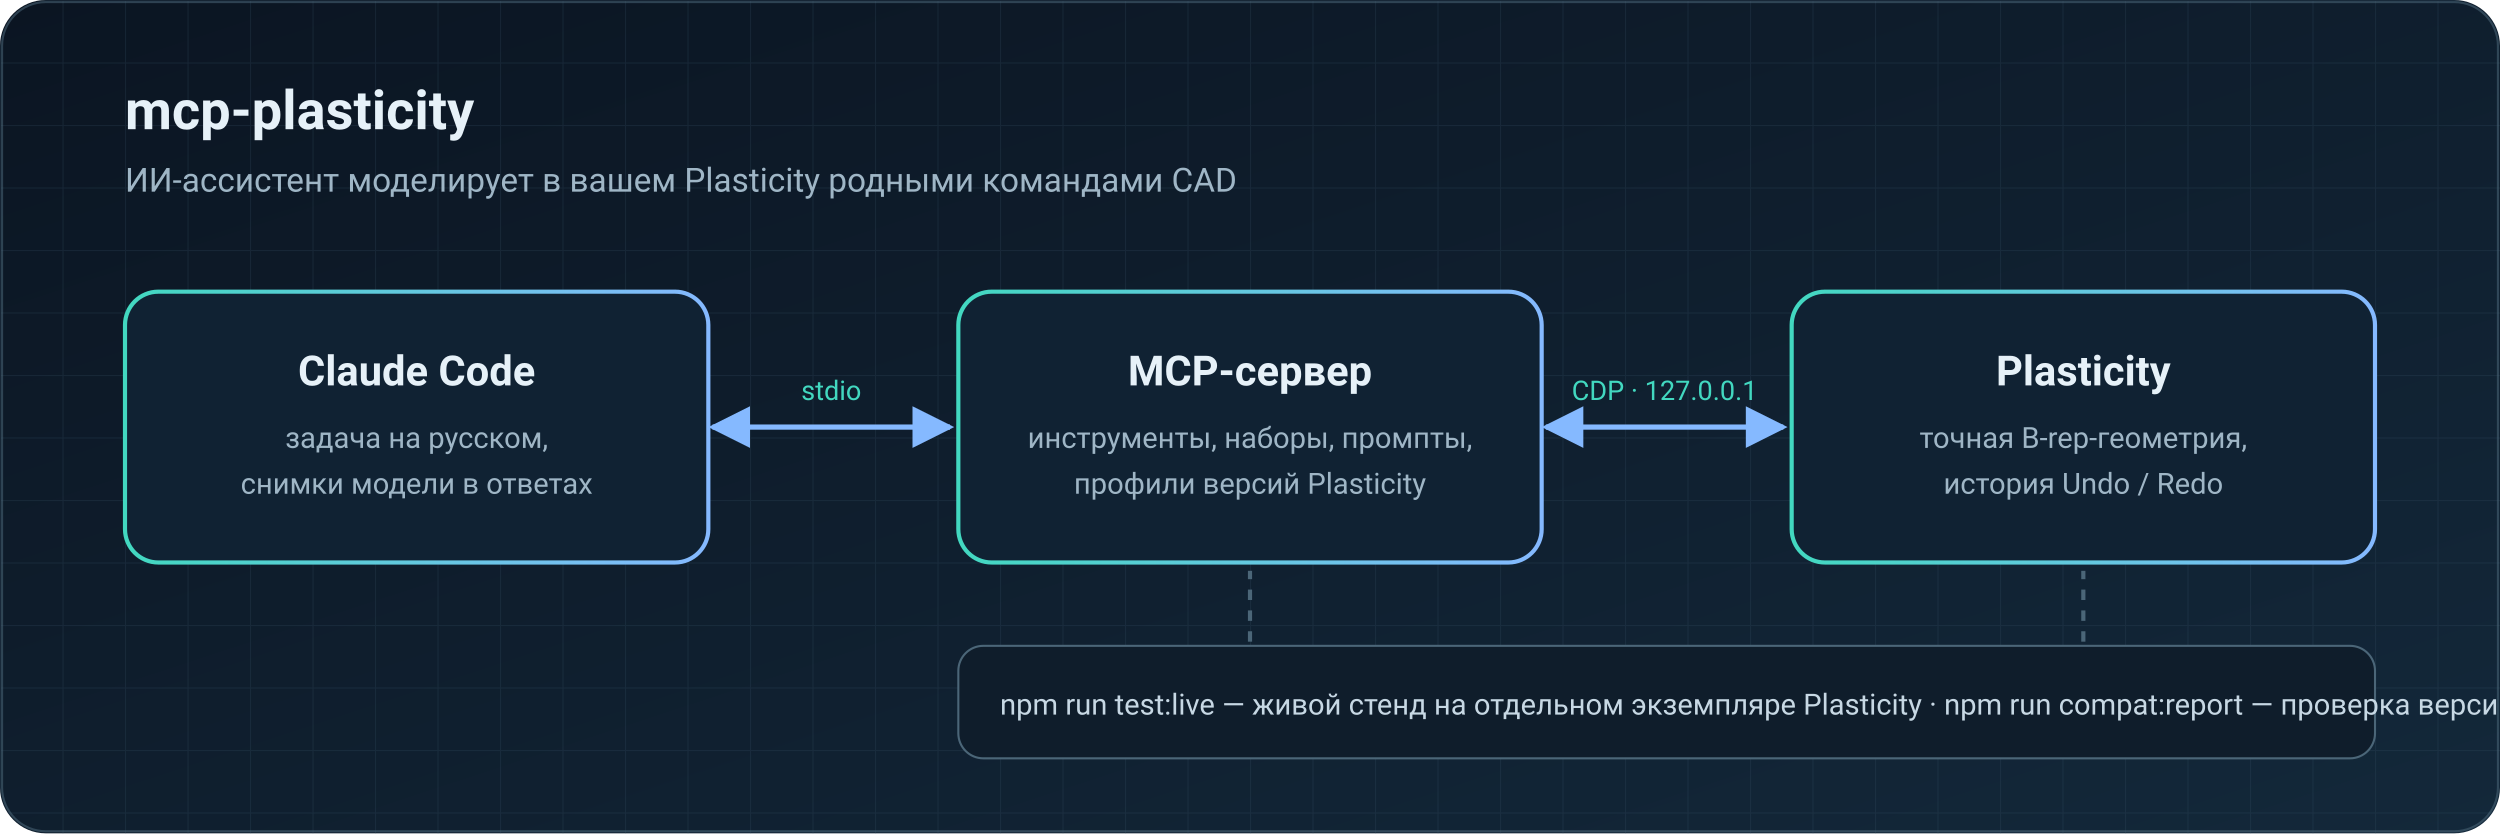
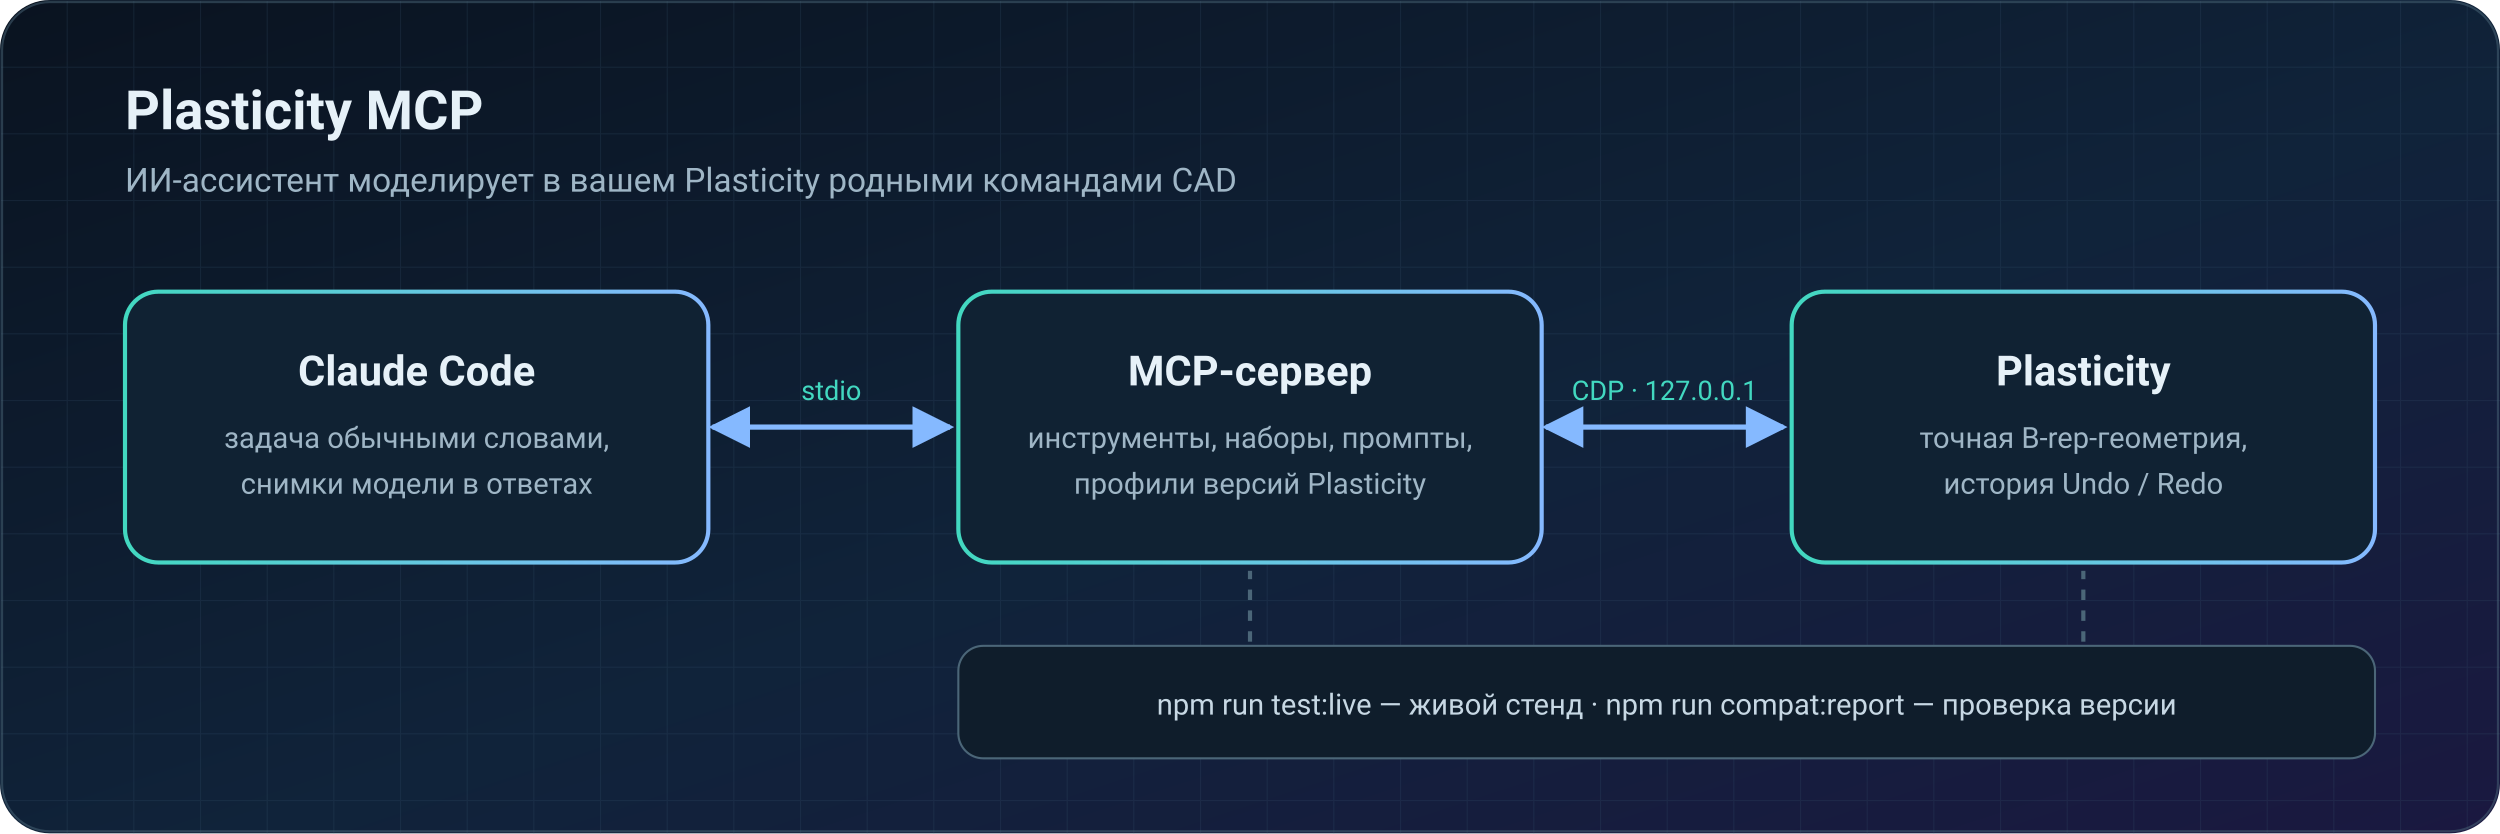
- <svg xmlns="http://www.w3.org/2000/svg" width="1200" height="400" viewBox="0 0 1200 400" role="img" aria-labelledby="title description">
+ <svg xmlns="http://www.w3.org/2000/svg" width="1200" height="400" viewBox="0 0 1200 400" role="img" aria-labelledby="title">
  <defs>
-     <linearGradient id="background" x2="1" y2="1">
-       <stop offset="0" stop-color="#0b1522" />
-       <stop offset="1" stop-color="#13283a" />
+     <linearGradient id="bg" x1="0" y1="0" x2="1" y2="1">
+       <stop offset="0" stop-color="#0a1320" />
+       <stop offset=".55" stop-color="#10233a" />
+       <stop offset="1" stop-color="#1a1840" />
    </linearGradient>
-     <linearGradient id="accent" x2="1" y2="0">
+     <linearGradient id="accent" x1="0" y1="0" x2="1" y2="0">
      <stop offset="0" stop-color="#42d8c0" />
      <stop offset="1" stop-color="#85b9ff" />
    </linearGradient>
-     <pattern id="grid" width="30" height="30" patternUnits="userSpaceOnUse">
-       <path d="M30 0H0V30" fill="none" stroke="#365064" stroke-opacity=".24" />
+     <radialGradient id="glow" cx=".5" cy=".5" r=".5">
+       <stop offset="0" stop-color="#42d8c0" stop-opacity=".30" />
+       <stop offset="1" stop-color="#42d8c0" stop-opacity="0" />
+     </radialGradient>
+     <pattern id="grid" width="32" height="32" patternUnits="userSpaceOnUse">
+       <path d="M32 0H0V32" fill="none" stroke="#3a5470" stroke-opacity=".22" />
    </pattern>
    <marker id="arrow" viewBox="0 0 10 10" refX="9" refY="5" markerWidth="8" markerHeight="8" orient="auto-start-reverse">
      <path d="M0 0L10 5L0 10z" fill="#85b9ff" />
    </marker>
  </defs>
-   <rect width="1200" height="400" rx="22" fill="url(#background)" />
-   <rect width="1200" height="400" rx="22" fill="url(#grid)" />
-   <rect x="1" y="1" width="1198" height="398" rx="21" fill="none" stroke="#4b6678" stroke-opacity=".55" />
-   <g font-family="-apple-system, 'SF Pro Text', 'Segoe UI', Roboto, sans-serif" fill="#e6f1f8">
-     <text x="60" y="62" font-size="26" font-weight="700">mcp-plasticity</text>
+   <rect width="1200" height="400" rx="24" fill="url(#bg)" />
+   <rect width="1200" height="400" rx="24" fill="url(#grid)" />
+   <rect x="1" y="1" width="1198" height="398" rx="23" fill="none" stroke="#4b6678" stroke-opacity=".5" />
+   <g font-family="-apple-system, 'SF Pro Display', 'Segoe UI', Roboto, 'PingFang SC', 'Hiragino Sans', 'Noto Sans CJK SC', 'Noto Sans JP', 'Microsoft YaHei', sans-serif" fill="#e6f1f8">
+     <text x="60" y="62" font-size="26" font-weight="700">Plasticity MCP</text>
    <text x="60" y="92" font-size="16" fill="#9fb6c6">ИИ-ассистент моделирует в вашем Plasticity родными командами CAD</text>
    <rect x="60" y="140" width="280" height="130" rx="16" fill="#102233" stroke="url(#accent)" stroke-width="2" />
    <text x="200" y="185" font-size="20" font-weight="600" text-anchor="middle">Claude Code</text>
-     <text x="200" y="215" font-size="14" fill="#9fb6c6" text-anchor="middle">задача на русском,</text>
+     <text x="200" y="215" font-size="14" fill="#9fb6c6" text-anchor="middle">задача обычными словами,</text>
    <text x="200" y="237" font-size="14" fill="#9fb6c6" text-anchor="middle">снимки модели в ответах</text>
    <rect x="460" y="140" width="280" height="130" rx="16" fill="#102233" stroke="url(#accent)" stroke-width="2" />
    <text x="600" y="185" font-size="20" font-weight="600" text-anchor="middle">MCP-сервер</text>
    <text x="600" y="215" font-size="14" fill="#9fb6c6" text-anchor="middle">инструменты, наборы, промпты,</text>
    <text x="600" y="237" font-size="14" fill="#9fb6c6" text-anchor="middle">профили версий Plasticity</text>
    <rect x="860" y="140" width="280" height="130" rx="16" fill="#102233" stroke="url(#accent)" stroke-width="2" />
    <text x="1000" y="185" font-size="20" font-weight="600" text-anchor="middle">Plasticity</text>
    <text x="1000" y="215" font-size="14" fill="#9fb6c6" text-anchor="middle">точная B-rep-геометрия,</text>
    <text x="1000" y="237" font-size="14" fill="#9fb6c6" text-anchor="middle">история Undo / Redo</text>
    <line x1="342" y1="205" x2="456" y2="205" stroke="#85b9ff" stroke-width="2.5" marker-end="url(#arrow)" marker-start="url(#arrow)" />
    <text x="399" y="192" font-size="13" fill="#42d8c0" text-anchor="middle">stdio</text>
    <line x1="742" y1="205" x2="856" y2="205" stroke="#85b9ff" stroke-width="2.5" marker-end="url(#arrow)" marker-start="url(#arrow)" />
    <text x="799" y="192" font-size="13" fill="#42d8c0" text-anchor="middle">CDP · 127.0.0.1</text>
    <rect x="460" y="310" width="680" height="54" rx="12" fill="#0f1d2b" stroke="#4b6678" />
-     <text x="480" y="343" font-size="14" fill="#c7d8e4">npm run test:live — живой стенд на отдельном экземпляре Plasticity · npm run compat:report — проверка версии</text>
+     <text x="800" y="343" font-size="14" fill="#c7d8e4" text-anchor="middle">npm run test:live — живой стенд  ·  npm run compat:report — проверка версии</text>
    <line x1="600" y1="308" x2="600" y2="274" stroke="#4b6678" stroke-width="2" stroke-dasharray="5 5" />
    <line x1="1000" y1="308" x2="1000" y2="274" stroke="#4b6678" stroke-width="2" stroke-dasharray="5 5" />
  </g>
</svg>
